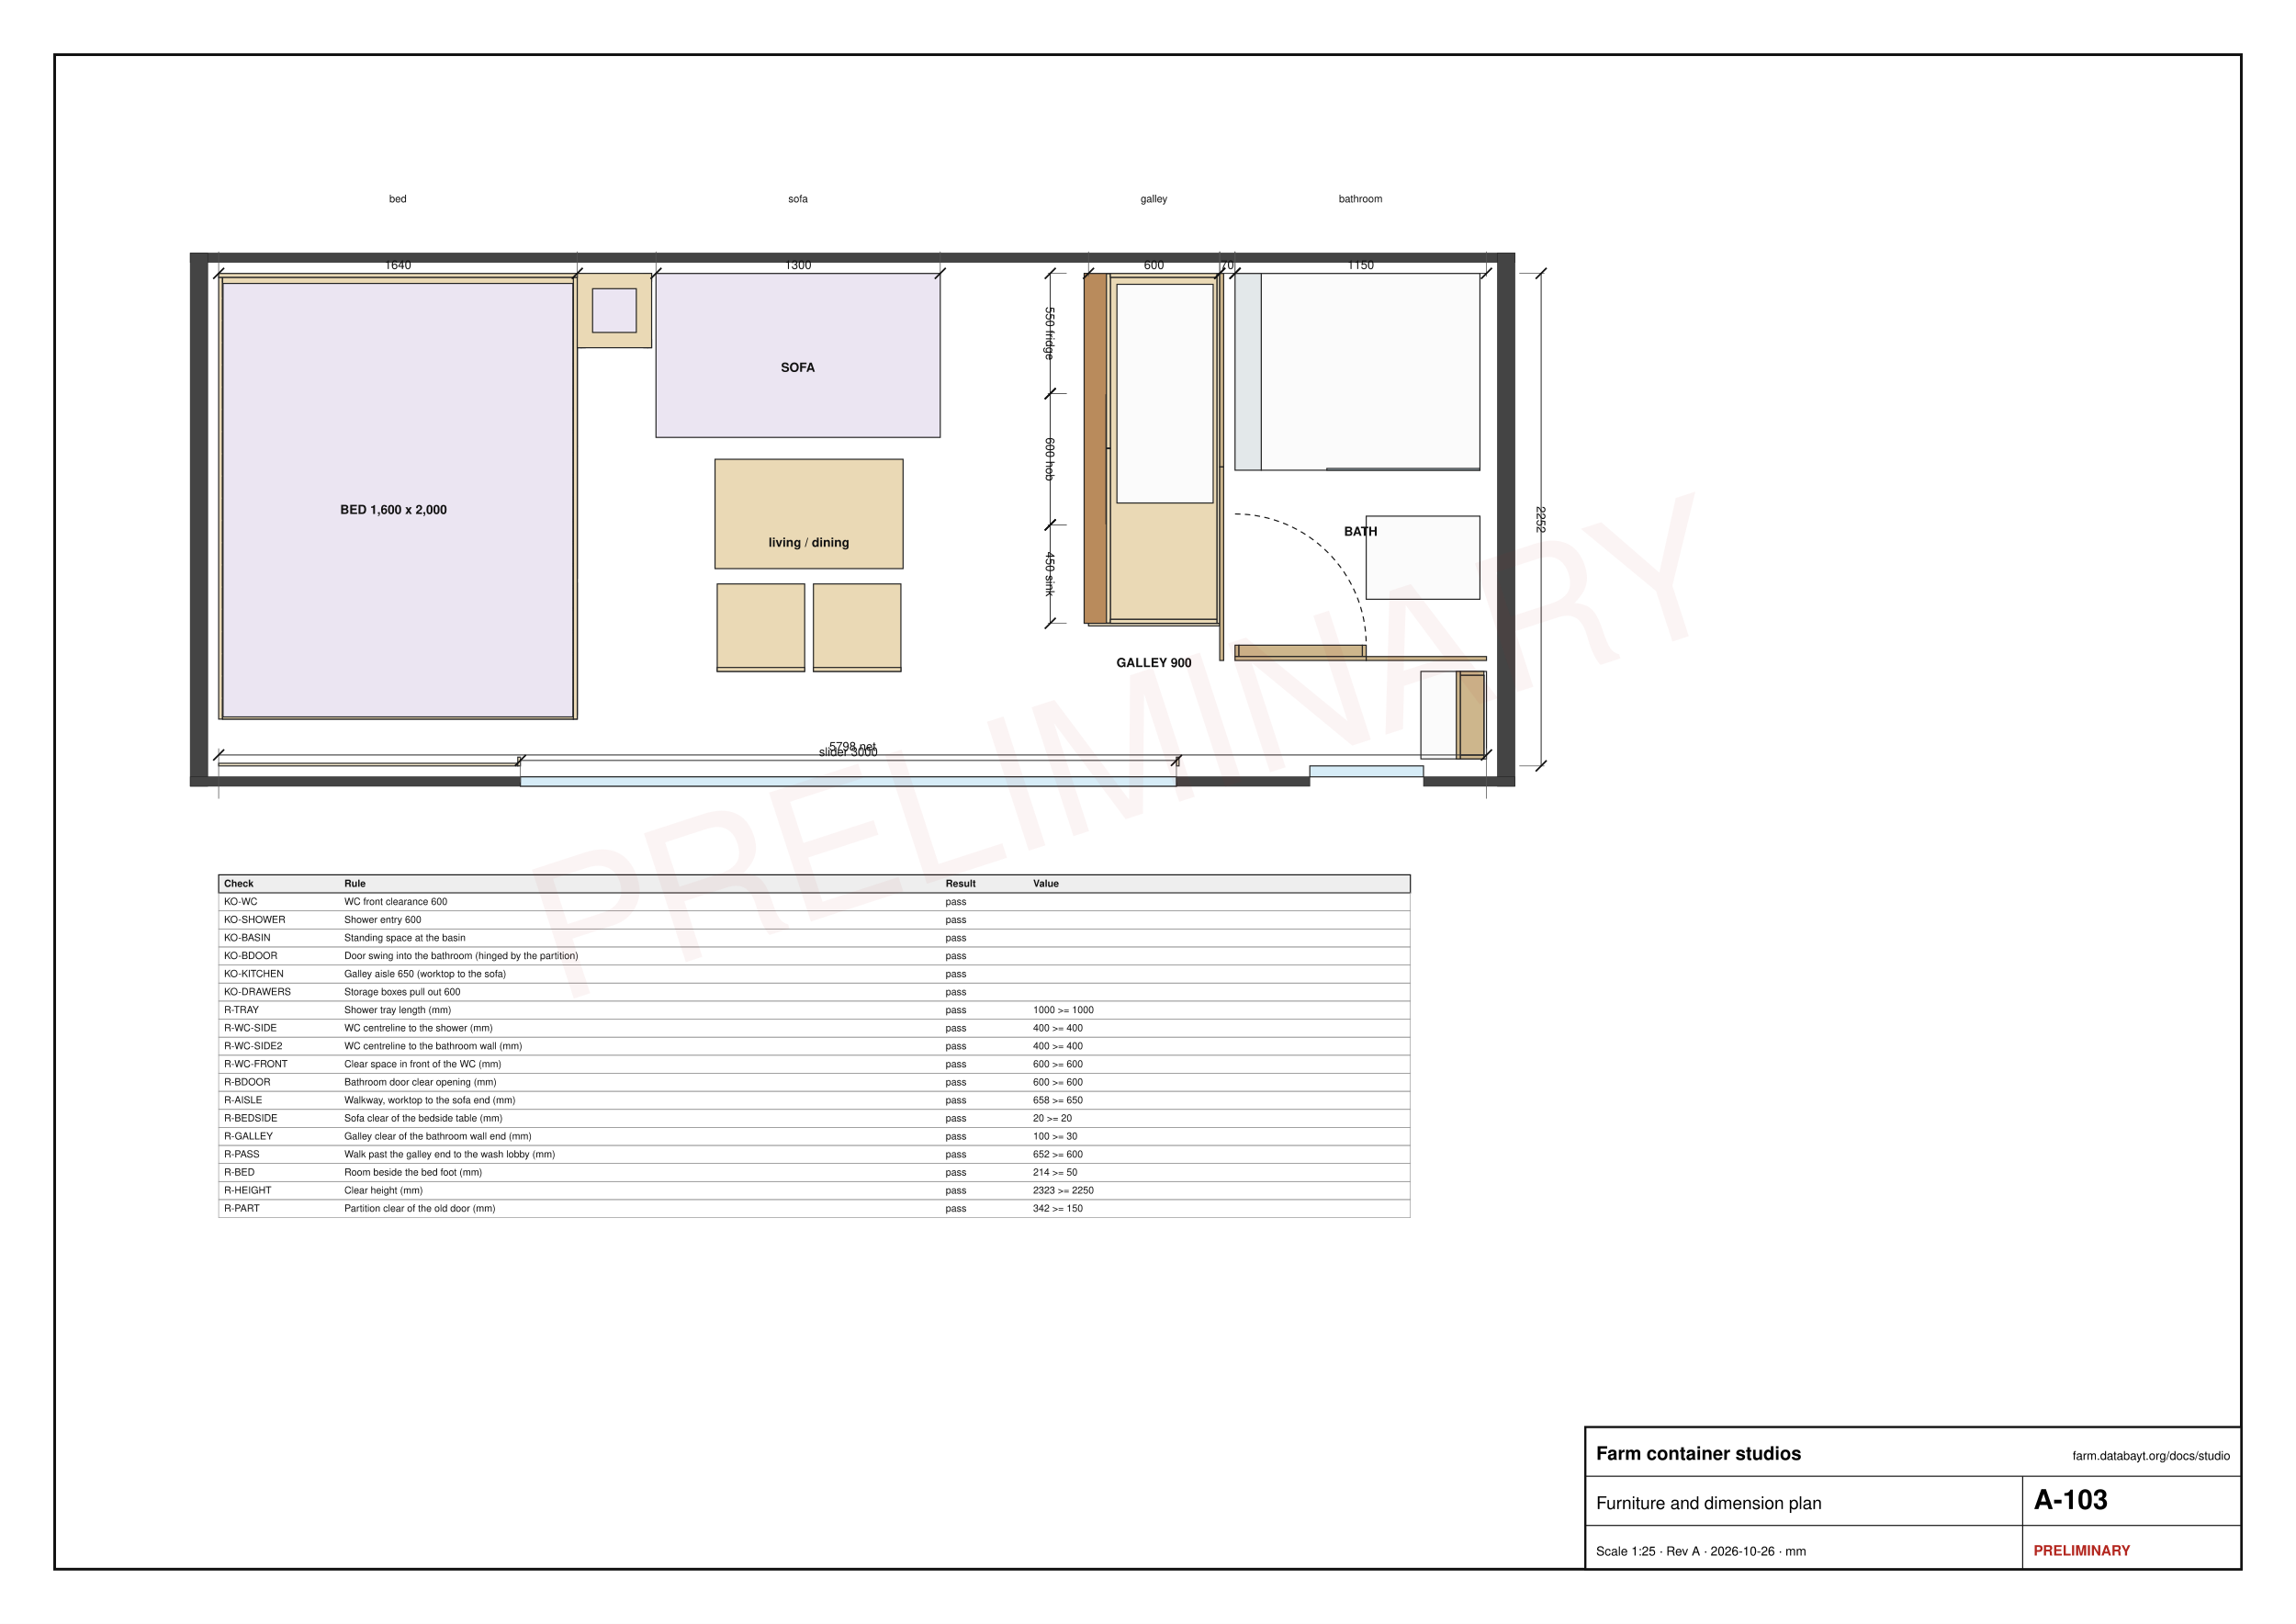
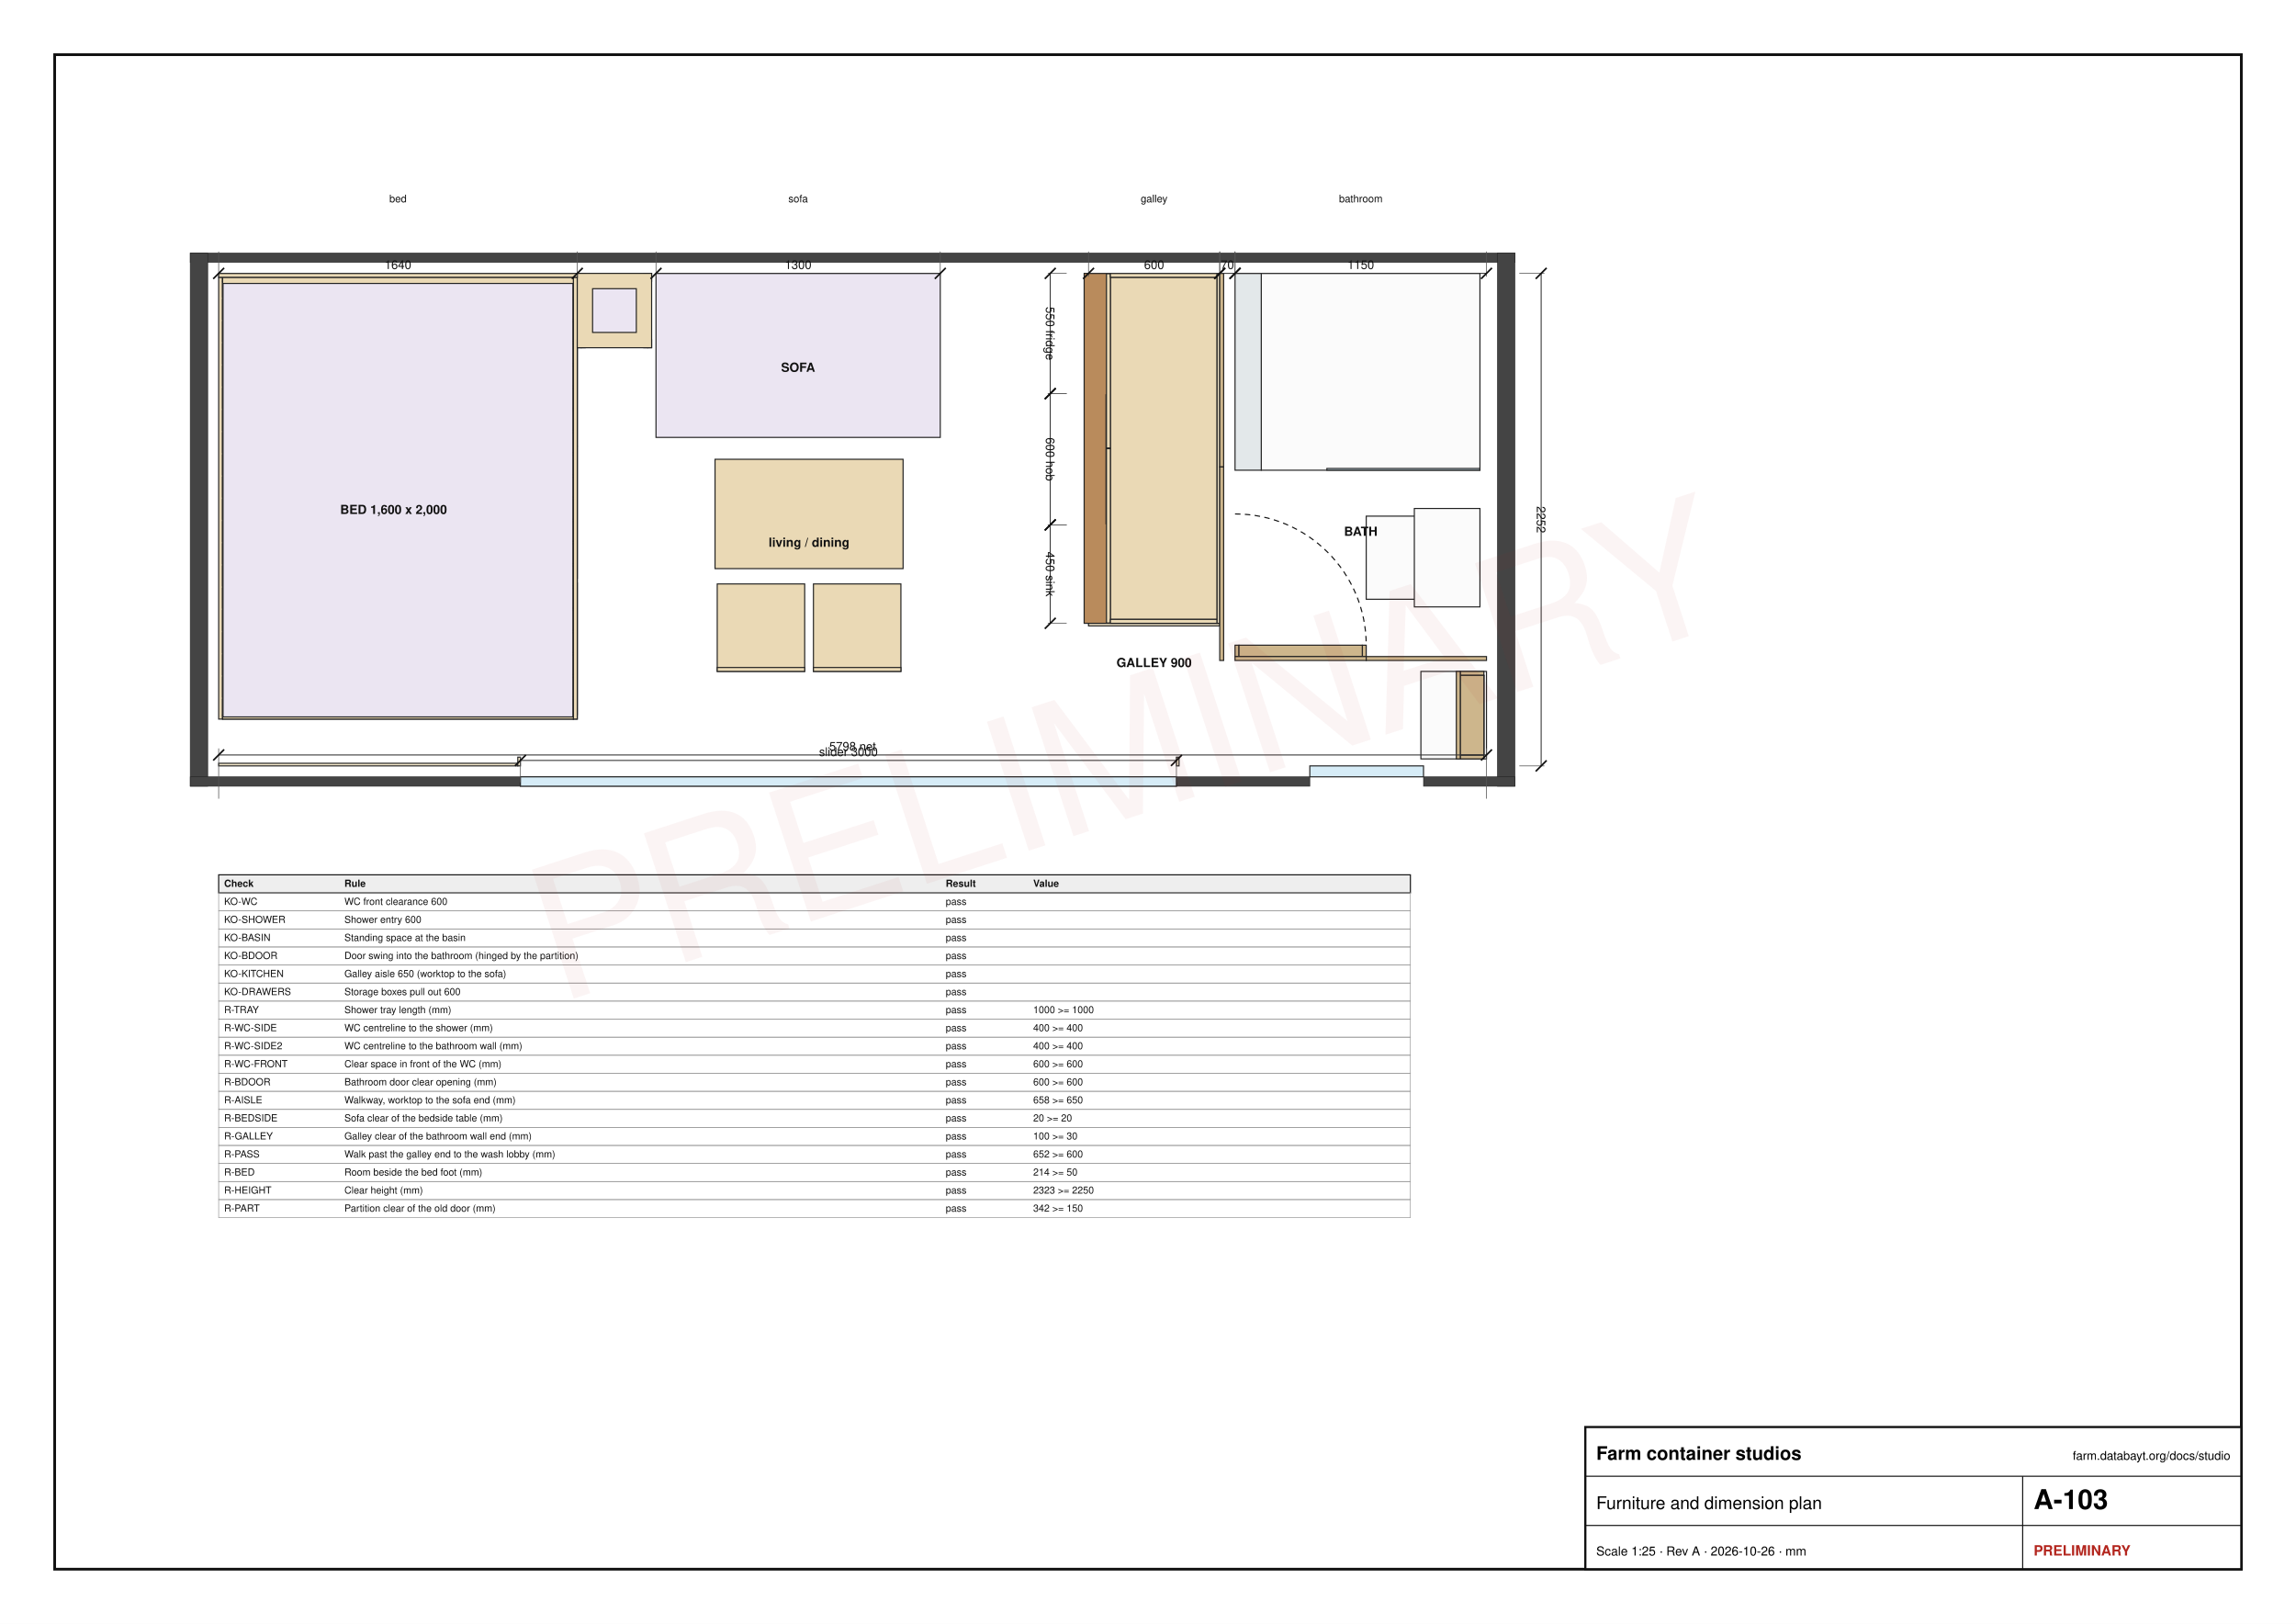
<svg xmlns="http://www.w3.org/2000/svg" width="420mm" height="297mm" viewBox="0 0 420 297" font-family="Helvetica, Arial, sans-serif">
  <rect x="0" y="0" width="420" height="297" fill="#fff" />
  <rect x="10" y="10" width="400" height="277" fill="none" stroke="#111" stroke-width="0.5" />
  <rect x="34.8" y="46.28" width="242.32" height="1.72" fill="#444" stroke="#222" stroke-width="0.1" />
  <rect x="34.8" y="46.28" width="3.2" height="97.52" fill="#444" stroke="#222" stroke-width="0.1" />
  <rect x="273.92" y="46.28" width="3.2" height="97.52" fill="#444" stroke="#222" stroke-width="0.1" />
  <rect x="34.8" y="142.08" width="60.4" height="1.72" fill="#444" stroke="#222" stroke-width="0.1" />
  <rect x="95.2" y="142.08" width="120" height="1.72" fill="#444" stroke="#222" stroke-width="0.1" />
  <rect x="215.2" y="142.08" width="24.4" height="1.72" fill="#444" stroke="#222" stroke-width="0.1" />
  <rect x="260.4" y="142.08" width="16.72" height="1.72" fill="#444" stroke="#222" stroke-width="0.1" />
  <rect x="95.2" y="142.08" width="120" height="1.72" fill="#d6ecf7" stroke="#222" stroke-width="0.2" />
  <rect x="230.72" y="50" width="40" height="36" fill="#fbfbfb" stroke="#222" stroke-width="0.2" />
  <rect x="104.88" y="50.72" width="0.72" height="80.8" fill="#ead9b5" stroke="#222" stroke-width="0.2" />
  <rect x="40" y="139.6" width="54.72" height="0.48" fill="#f2e6c9" stroke="#222" stroke-width="0.2" />
  <rect x="81.36" y="82.48" width="23.52" height="22.48" fill="#f2e6c9" stroke="#222" stroke-width="0.2" />
  <rect x="81.36" y="107.44" width="23.52" height="22.48" fill="#f2e6c9" stroke="#222" stroke-width="0.2" />
  <rect x="200" y="72" width="0.72" height="42" fill="#ead9b5" stroke="#222" stroke-width="0.2" />
  <rect x="199.12" y="72.72" width="23.52" height="22.56" fill="#ead9b5" stroke="#222" stroke-width="0.2" />
  <rect x="199.12" y="96.72" width="23.52" height="16.56" fill="#ead9b5" stroke="#222" stroke-width="0.2" />
  <rect x="199.2" y="73.72" width="22.16" height="20.56" fill="#f2e6c9" stroke="#222" stroke-width="0.2" />
  <rect x="107.04" y="51.44" width="10.72" height="10.72" fill="#ead9b5" stroke="#222" stroke-width="0.2" />
  <rect x="199.2" y="73.24" width="22.64" height="0.48" fill="#f2e6c9" stroke="#222" stroke-width="0.2" />
  <rect x="199.2" y="94.28" width="22.64" height="0.48" fill="#f2e6c9" stroke="#222" stroke-width="0.2" />
  <rect x="221.36" y="73.72" width="0.48" height="20.56" fill="#f2e6c9" stroke="#222" stroke-width="0.2" />
  <rect x="80.88" y="82" width="24" height="0.48" fill="#f2e6c9" stroke="#222" stroke-width="0.2" />
  <rect x="80.88" y="104.96" width="24" height="0.48" fill="#f2e6c9" stroke="#222" stroke-width="0.2" />
  <rect x="80.88" y="82.48" width="0.48" height="22.48" fill="#f2e6c9" stroke="#222" stroke-width="0.2" />
  <rect x="80.88" y="106.96" width="24" height="0.48" fill="#f2e6c9" stroke="#222" stroke-width="0.2" />
  <rect x="80.88" y="129.92" width="24" height="0.48" fill="#f2e6c9" stroke="#222" stroke-width="0.2" />
  <rect x="80.88" y="107.44" width="0.48" height="22.48" fill="#f2e6c9" stroke="#222" stroke-width="0.2" />
  <rect x="104.88" y="81.68" width="0.72" height="24.08" fill="#ead9b5" stroke="#222" stroke-width="0.2" />
  <rect x="104.88" y="106.64" width="0.72" height="24.08" fill="#ead9b5" stroke="#222" stroke-width="0.2" />
  <rect x="104.88" y="51.44" width="0.72" height="30.16" fill="#ead9b5" stroke="#222" stroke-width="0.2" />
  <rect x="77.6" y="105.84" width="27.28" height="0.72" fill="#ead9b5" stroke="#222" stroke-width="0.2" />
  <rect x="132" y="114.44" width="14.4" height="0.72" fill="#ead9b5" stroke="#222" stroke-width="0.2" />
  <rect x="138.84" y="107.6" width="0.72" height="13.68" fill="#ead9b5" stroke="#222" stroke-width="0.2" />
  <rect x="149.6" y="114.44" width="14.4" height="0.72" fill="#ead9b5" stroke="#222" stroke-width="0.2" />
  <rect x="156.44" y="107.6" width="0.72" height="13.68" fill="#ead9b5" stroke="#222" stroke-width="0.2" />
  <rect x="131.2" y="106.8" width="16" height="16" fill="#ead9b5" stroke="#222" stroke-width="0.2" />
  <rect x="148.8" y="106.8" width="16" height="16" fill="#ead9b5" stroke="#222" stroke-width="0.2" />
  <rect x="249.92" y="94.4" width="20.8" height="15.2" fill="#fbfbfb" stroke="#222" stroke-width="0.2" />
  <rect x="40" y="50.72" width="0.72" height="80.8" fill="#ead9b5" stroke="#222" stroke-width="0.2" />
  <rect x="104.88" y="50.72" width="0.72" height="80.8" fill="#ead9b5" stroke="#222" stroke-width="0.2" />
  <rect x="40.72" y="50.72" width="64.16" height="0.72" fill="#ead9b5" stroke="#222" stroke-width="0.2" />
  <rect x="40.72" y="130.8" width="64.16" height="0.72" fill="#ead9b5" stroke="#222" stroke-width="0.2" />
  <rect x="76.88" y="51.44" width="0.72" height="79.36" fill="#ead9b5" stroke="#222" stroke-width="0.2" />
  <rect x="40.72" y="51.44" width="0.72" height="79.36" fill="#ead9b5" stroke="#222" stroke-width="0.2" />
  <rect x="104.16" y="51.44" width="0.72" height="79.36" fill="#ead9b5" stroke="#222" stroke-width="0.2" />
  <rect x="40.72" y="50.72" width="64.16" height="3.6" fill="#ead9b5" stroke="#222" stroke-width="0.2" />
  <rect x="40.72" y="54.78" width="64.16" height="3.6" fill="#ead9b5" stroke="#222" stroke-width="0.2" />
  <rect x="40.72" y="58.85" width="64.16" height="3.6" fill="#ead9b5" stroke="#222" stroke-width="0.2" />
  <rect x="40.72" y="62.91" width="64.16" height="3.6" fill="#ead9b5" stroke="#222" stroke-width="0.2" />
  <rect x="40.72" y="66.97" width="64.16" height="3.6" fill="#ead9b5" stroke="#222" stroke-width="0.2" />
  <rect x="40.72" y="71.04" width="64.16" height="3.6" fill="#ead9b5" stroke="#222" stroke-width="0.2" />
  <rect x="40.72" y="75.1" width="64.16" height="3.6" fill="#ead9b5" stroke="#222" stroke-width="0.2" />
  <rect x="40.72" y="79.16" width="64.16" height="3.6" fill="#ead9b5" stroke="#222" stroke-width="0.2" />
  <rect x="40.72" y="83.23" width="64.16" height="3.6" fill="#ead9b5" stroke="#222" stroke-width="0.2" />
  <rect x="40.72" y="87.29" width="64.16" height="3.6" fill="#ead9b5" stroke="#222" stroke-width="0.2" />
  <rect x="40.72" y="91.35" width="64.16" height="3.6" fill="#ead9b5" stroke="#222" stroke-width="0.2" />
  <rect x="40.72" y="95.41" width="64.16" height="3.6" fill="#ead9b5" stroke="#222" stroke-width="0.2" />
  <rect x="40.72" y="99.48" width="64.16" height="3.6" fill="#ead9b5" stroke="#222" stroke-width="0.2" />
  <rect x="40.72" y="103.54" width="64.16" height="3.6" fill="#ead9b5" stroke="#222" stroke-width="0.2" />
  <rect x="40.72" y="107.6" width="64.16" height="3.6" fill="#ead9b5" stroke="#222" stroke-width="0.2" />
  <rect x="40.72" y="111.67" width="64.16" height="3.6" fill="#ead9b5" stroke="#222" stroke-width="0.2" />
  <rect x="40.72" y="115.73" width="64.16" height="3.6" fill="#ead9b5" stroke="#222" stroke-width="0.2" />
  <rect x="40.72" y="119.79" width="64.16" height="3.6" fill="#ead9b5" stroke="#222" stroke-width="0.2" />
  <rect x="40.72" y="123.86" width="64.16" height="3.6" fill="#ead9b5" stroke="#222" stroke-width="0.2" />
  <rect x="40.72" y="127.92" width="64.16" height="3.6" fill="#ead9b5" stroke="#222" stroke-width="0.2" />
  <rect x="198.4" y="72.06" width="0.72" height="23.88" fill="#ead9b5" stroke="#222" stroke-width="0.2" />
  <rect x="199.2" y="73.72" width="22.16" height="20.56" fill="#f2e6c9" stroke="#222" stroke-width="0.2" />
  <rect x="105.6" y="50" width="0.72" height="1.44" fill="#ead9b5" stroke="#222" stroke-width="0.2" />
  <rect x="106.32" y="50" width="0.72" height="1.44" fill="#ead9b5" stroke="#222" stroke-width="0.2" />
  <rect x="105.6" y="62.16" width="0.72" height="1.44" fill="#ead9b5" stroke="#222" stroke-width="0.2" />
  <rect x="106.32" y="62.16" width="0.72" height="1.44" fill="#ead9b5" stroke="#222" stroke-width="0.2" />
  <rect x="117.76" y="50" width="0.72" height="1.44" fill="#ead9b5" stroke="#222" stroke-width="0.2" />
  <rect x="118.48" y="50" width="0.72" height="1.44" fill="#ead9b5" stroke="#222" stroke-width="0.2" />
  <rect x="117.76" y="62.16" width="0.72" height="1.44" fill="#ead9b5" stroke="#222" stroke-width="0.2" />
  <rect x="118.48" y="62.16" width="0.72" height="1.44" fill="#ead9b5" stroke="#222" stroke-width="0.2" />
  <rect x="133.2" y="93.64" width="29.6" height="0.72" fill="#ead9b5" stroke="#222" stroke-width="0.2" />
  <rect x="147.64" y="86" width="0.72" height="16" fill="#ead9b5" stroke="#222" stroke-width="0.2" />
  <rect x="105.6" y="50" width="13.6" height="13.6" fill="#ead9b5" stroke="#222" stroke-width="0.2" />
  <rect x="130.8" y="84" width="34.4" height="20" fill="#ead9b5" stroke="#222" stroke-width="0.2" />
  <rect x="40.8" y="51.84" width="64" height="79.28" fill="#ebe5f2" stroke="#222" stroke-width="0.2" />
  <rect x="199.2" y="73.24" width="22.64" height="0.48" fill="#f2e6c9" stroke="#222" stroke-width="0.2" />
  <rect x="199.2" y="94.28" width="22.64" height="0.48" fill="#f2e6c9" stroke="#222" stroke-width="0.2" />
  <rect x="221.36" y="73.72" width="0.48" height="20.56" fill="#f2e6c9" stroke="#222" stroke-width="0.2" />
  <rect x="120" y="50" width="52" height="30" fill="#ebe5f2" stroke="#222" stroke-width="0.2" />
  <rect x="131.2" y="122.08" width="16" height="0.72" fill="#ead9b5" stroke="#222" stroke-width="0.2" />
  <rect x="148.8" y="122.08" width="16" height="0.72" fill="#ead9b5" stroke="#222" stroke-width="0.2" />
  <rect x="259.92" y="122.8" width="12" height="16" fill="#fbfbfb" stroke="#222" stroke-width="0.2" />
  <rect x="199.52" y="50.4" width="22" height="20.4" fill="#fbfbfb" stroke="#222" stroke-width="0.2" />
  <rect x="198.4" y="96.06" width="0.72" height="17.88" fill="#ead9b5" stroke="#222" stroke-width="0.2" />
  <rect x="198.4" y="72.06" width="0.72" height="23.88" fill="#ead9b5" stroke="#222" stroke-width="0.2" />
  <rect x="199.12" y="71.28" width="23.52" height="0.72" fill="#ead9b5" stroke="#222" stroke-width="0.2" />
  <rect x="199.12" y="50" width="4" height="21.28" fill="#ead9b5" stroke="#222" stroke-width="0.2" />
  <rect x="218.64" y="50" width="4" height="21.28" fill="#ead9b5" stroke="#222" stroke-width="0.2" />
  <rect x="199.12" y="72" width="23.52" height="0.72" fill="#ead9b5" stroke="#222" stroke-width="0.2" />
  <rect x="199.12" y="95.28" width="23.52" height="0.72" fill="#ead9b5" stroke="#222" stroke-width="0.2" />
  <rect x="199.12" y="72.72" width="4" height="22.56" fill="#ead9b5" stroke="#222" stroke-width="0.2" />
  <rect x="218.64" y="72.72" width="4" height="22.56" fill="#ead9b5" stroke="#222" stroke-width="0.2" />
  <rect x="222.64" y="72" width="0.48" height="24" fill="#f2e6c9" stroke="#222" stroke-width="0.2" />
  <rect x="199.12" y="96" width="23.52" height="0.72" fill="#ead9b5" stroke="#222" stroke-width="0.2" />
  <rect x="199.12" y="113.28" width="23.52" height="0.72" fill="#ead9b5" stroke="#222" stroke-width="0.2" />
  <rect x="199.12" y="96.72" width="4" height="16.56" fill="#ead9b5" stroke="#222" stroke-width="0.2" />
  <rect x="218.64" y="96.72" width="4" height="16.56" fill="#ead9b5" stroke="#222" stroke-width="0.2" />
  <rect x="222.64" y="96" width="0.48" height="18" fill="#f2e6c9" stroke="#222" stroke-width="0.2" />
  <rect x="199.12" y="114" width="24" height="0.48" fill="#f2e6c9" stroke="#222" stroke-width="0.2" />
  <rect x="198.32" y="50" width="24.8" height="64" fill="#b98b5c" stroke="#222" stroke-width="0.2" />
  <rect x="204.32" y="97.4" width="16.8" height="15.2" fill="#c9cdd1" stroke="#222" stroke-width="0.2" />
  <rect x="202.32" y="72.2" width="14" height="23.6" fill="#2a2a2a" stroke="#222" stroke-width="0.2" />
  <rect x="108.4" y="52.8" width="8" height="8" fill="#ebe5f2" stroke="#222" stroke-width="0.2" />
  <rect x="40" y="50" width="65.6" height="0.72" fill="#ead9b5" stroke="#222" stroke-width="0.2" />
  <rect x="225.92" y="50" width="4.8" height="36" fill="#e3e8ea" stroke="#222" stroke-width="0.2" />
  <rect x="267.12" y="123.52" width="4.32" height="14.56" fill="#cdb68c" stroke="#222" stroke-width="0.2" />
  <rect x="267.52" y="123.56" width="3.92" height="14.48" fill="#cdb68c" stroke="#222" stroke-width="0.2" />
  <rect x="203.92" y="72" width="19.2" height="24" fill="#2a2a2a" stroke="#222" stroke-width="0.2" />
  <rect x="203.92" y="72" width="19.2" height="24" fill="#ead9b5" stroke="#222" stroke-width="0.2" />
  <rect x="203.12" y="50.72" width="19.52" height="62.56" fill="#ead9b5" stroke="#222" stroke-width="0.2" />
  <rect x="267.12" y="122.8" width="4.32" height="0.72" fill="#cdb68c" stroke="#222" stroke-width="0.2" />
  <rect x="267.12" y="138.08" width="4.32" height="0.72" fill="#cdb68c" stroke="#222" stroke-width="0.2" />
  <rect x="267.12" y="123.52" width="4.32" height="14.56" fill="#cdb68c" stroke="#222" stroke-width="0.2" />
  <rect x="266.4" y="122.8" width="0.72" height="16" fill="#cdb68c" stroke="#222" stroke-width="0.2" />
  <rect x="226.72" y="118.4" width="22.4" height="1.6" fill="#e0d3ba" stroke="#222" stroke-width="0.2" />
  <rect x="239.6" y="140.08" width="20.8" height="2" fill="#d6ecf7" stroke="#222" stroke-width="0.2" />
  <rect x="242.72" y="85.68" width="28" height="0.32" fill="#d6ecf7" stroke="#222" stroke-width="0.2" />
  <rect x="225.92" y="118" width="0.72" height="2.08" fill="#cdb68c" stroke="#222" stroke-width="0.2" />
  <rect x="249.2" y="118" width="0.72" height="2.08" fill="#cdb68c" stroke="#222" stroke-width="0.2" />
  <rect x="226.64" y="118" width="22.56" height="2.08" fill="#cdb68c" stroke="#222" stroke-width="0.2" />
+   <rect x="258.72" y="93" width="12" height="18" fill="#fbfbfb" stroke="#222" stroke-width="0.2" />
  <rect x="94.72" y="138.48" width="0.48" height="1.6" fill="#f2e6c9" stroke="#222" stroke-width="0.2" />
  <rect x="215.2" y="138.48" width="0.48" height="1.6" fill="#f2e6c9" stroke="#222" stroke-width="0.2" />
-   <rect x="204.32" y="52" width="17.6" height="40" fill="#fbfbfb" stroke="#222" stroke-width="0.2" />
  <rect x="202.4" y="50.06" width="0.72" height="31.88" fill="#ead9b5" stroke="#222" stroke-width="0.2" />
  <rect x="202.4" y="82.06" width="0.72" height="31.88" fill="#ead9b5" stroke="#222" stroke-width="0.2" />
  <rect x="203.12" y="50" width="19.52" height="0.72" fill="#ead9b5" stroke="#222" stroke-width="0.2" />
  <rect x="203.12" y="113.28" width="19.52" height="0.72" fill="#ead9b5" stroke="#222" stroke-width="0.2" />
  <rect x="222.64" y="50" width="0.48" height="64" fill="#f2e6c9" stroke="#222" stroke-width="0.2" />
  <rect x="223.12" y="50" width="0.72" height="35.4" fill="#cdb68c" stroke="#222" stroke-width="0.2" />
  <rect x="223.12" y="85.4" width="0.72" height="35.4" fill="#cdb68c" stroke="#222" stroke-width="0.2" />
  <rect x="225.92" y="120.08" width="24" height="0.72" fill="#cdb68c" stroke="#222" stroke-width="0.2" />
  <rect x="249.92" y="120.08" width="22" height="0.72" fill="#cdb68c" stroke="#222" stroke-width="0.2" />
  <line x1="40" y1="46" x2="40" y2="50.6" stroke="#555" stroke-width="0.13" />
  <line x1="105.6" y1="46" x2="105.6" y2="50.6" stroke="#555" stroke-width="0.13" />
  <line x1="40" y1="50" x2="105.6" y2="50" stroke="#333" stroke-width="0.18" />
  <line x1="39" y1="51" x2="41" y2="49" stroke="#111" stroke-width="0.3" />
  <line x1="104.6" y1="51" x2="106.6" y2="49" stroke="#111" stroke-width="0.3" />
  <text x="72.8" y="49.2" font-size="2.2" text-anchor="middle" font-weight="normal" fill="#111">1640</text>
  <text x="72.8" y="37" font-size="1.9" text-anchor="middle" font-weight="normal" fill="#111">bed</text>
  <line x1="120" y1="46" x2="120" y2="50.6" stroke="#555" stroke-width="0.13" />
  <line x1="172" y1="46" x2="172" y2="50.6" stroke="#555" stroke-width="0.13" />
  <line x1="120" y1="50" x2="172" y2="50" stroke="#333" stroke-width="0.18" />
  <line x1="119" y1="51" x2="121" y2="49" stroke="#111" stroke-width="0.3" />
  <line x1="171" y1="51" x2="173" y2="49" stroke="#111" stroke-width="0.3" />
  <text x="146" y="49.2" font-size="2.2" text-anchor="middle" font-weight="normal" fill="#111">1300</text>
  <text x="146" y="37" font-size="1.9" text-anchor="middle" font-weight="normal" fill="#111">sofa</text>
  <line x1="199.12" y1="46" x2="199.12" y2="50.6" stroke="#555" stroke-width="0.13" />
  <line x1="223.12" y1="46" x2="223.12" y2="50.6" stroke="#555" stroke-width="0.13" />
  <line x1="199.12" y1="50" x2="223.12" y2="50" stroke="#333" stroke-width="0.18" />
  <line x1="198.12" y1="51" x2="200.12" y2="49" stroke="#111" stroke-width="0.3" />
  <line x1="222.12" y1="51" x2="224.12" y2="49" stroke="#111" stroke-width="0.3" />
  <text x="211.12" y="49.2" font-size="2.2" text-anchor="middle" font-weight="normal" fill="#111">600</text>
  <text x="211.12" y="37" font-size="1.9" text-anchor="middle" font-weight="normal" fill="#111">galley</text>
  <line x1="223.12" y1="46" x2="223.12" y2="50.6" stroke="#555" stroke-width="0.13" />
  <line x1="225.92" y1="46" x2="225.92" y2="50.6" stroke="#555" stroke-width="0.13" />
  <line x1="223.12" y1="50" x2="225.92" y2="50" stroke="#333" stroke-width="0.18" />
  <line x1="222.12" y1="51" x2="224.12" y2="49" stroke="#111" stroke-width="0.3" />
  <line x1="224.92" y1="51" x2="226.92" y2="49" stroke="#111" stroke-width="0.3" />
  <text x="224.52" y="49.2" font-size="2.2" text-anchor="middle" font-weight="normal" fill="#111">70</text>
  <line x1="225.92" y1="46" x2="225.92" y2="50.6" stroke="#555" stroke-width="0.13" />
  <line x1="271.92" y1="46" x2="271.92" y2="50.6" stroke="#555" stroke-width="0.13" />
  <line x1="225.92" y1="50" x2="271.92" y2="50" stroke="#333" stroke-width="0.18" />
  <line x1="224.92" y1="51" x2="226.92" y2="49" stroke="#111" stroke-width="0.3" />
  <line x1="270.92" y1="51" x2="272.92" y2="49" stroke="#111" stroke-width="0.3" />
  <text x="248.92" y="49.2" font-size="2.2" text-anchor="middle" font-weight="normal" fill="#111">1150</text>
  <text x="248.92" y="37" font-size="1.9" text-anchor="middle" font-weight="normal" fill="#111">bathroom</text>
  <line x1="40" y1="146.08" x2="40" y2="136.88" stroke="#555" stroke-width="0.13" />
  <line x1="271.92" y1="146.08" x2="271.92" y2="136.88" stroke="#555" stroke-width="0.13" />
  <line x1="40" y1="138.08" x2="271.92" y2="138.08" stroke="#333" stroke-width="0.18" />
  <line x1="39" y1="139.08" x2="41" y2="137.08" stroke="#111" stroke-width="0.3" />
  <line x1="270.92" y1="139.08" x2="272.92" y2="137.08" stroke="#111" stroke-width="0.3" />
  <text x="155.96" y="137.28" font-size="2.2" text-anchor="middle" font-weight="normal" fill="#111">5798 net</text>
  <line x1="95.2" y1="143.08" x2="95.2" y2="138.48" stroke="#555" stroke-width="0.13" />
  <line x1="215.2" y1="143.08" x2="215.2" y2="138.48" stroke="#555" stroke-width="0.13" />
  <line x1="95.2" y1="139.08" x2="215.2" y2="139.08" stroke="#333" stroke-width="0.18" />
  <line x1="94.2" y1="140.08" x2="96.2" y2="138.08" stroke="#111" stroke-width="0.3" />
  <line x1="214.2" y1="140.08" x2="216.2" y2="138.08" stroke="#111" stroke-width="0.3" />
  <text x="155.2" y="138.28" font-size="2.2" text-anchor="middle" font-weight="normal" fill="#111">slider 3000</text>
  <line x1="277.92" y1="50" x2="282.52" y2="50" stroke="#555" stroke-width="0.13" />
  <line x1="277.92" y1="140.08" x2="282.52" y2="140.08" stroke="#555" stroke-width="0.13" />
  <line x1="281.92" y1="50" x2="281.92" y2="140.08" stroke="#333" stroke-width="0.18" />
  <line x1="280.92" y1="51" x2="282.92" y2="49" stroke="#111" stroke-width="0.3" />
  <line x1="280.92" y1="141.08" x2="282.92" y2="139.08" stroke="#111" stroke-width="0.3" />
  <text x="281.12" y="95.04" font-size="2.2" text-anchor="middle" font-weight="normal" fill="#111" transform="rotate(90 281.12 95.04)">2252</text>
  <path d="M225.92,94 A24,24 0 0 1 249.92,118" fill="none" stroke="#111" stroke-width="0.2" stroke-dasharray="1,0.8" />
  <line x1="195.12" y1="50" x2="191.67" y2="50" stroke="#555" stroke-width="0.13" />
  <line x1="195.12" y1="72" x2="191.67" y2="72" stroke="#555" stroke-width="0.13" />
  <line x1="192.12" y1="50" x2="192.12" y2="72" stroke="#333" stroke-width="0.18" />
  <line x1="191.12" y1="51" x2="193.12" y2="49" stroke="#111" stroke-width="0.3" />
  <line x1="191.12" y1="73" x2="193.12" y2="71" stroke="#111" stroke-width="0.3" />
  <text x="191.32" y="61" font-size="2.2" text-anchor="middle" font-weight="normal" fill="#111" transform="rotate(90 191.32 61)">550 fridge</text>
  <line x1="195.12" y1="72" x2="191.67" y2="72" stroke="#555" stroke-width="0.13" />
  <line x1="195.12" y1="96" x2="191.67" y2="96" stroke="#555" stroke-width="0.13" />
  <line x1="192.12" y1="72" x2="192.12" y2="96" stroke="#333" stroke-width="0.18" />
  <line x1="191.12" y1="73" x2="193.12" y2="71" stroke="#111" stroke-width="0.3" />
  <line x1="191.12" y1="97" x2="193.12" y2="95" stroke="#111" stroke-width="0.3" />
  <text x="191.32" y="84" font-size="2.2" text-anchor="middle" font-weight="normal" fill="#111" transform="rotate(90 191.32 84)">600 hob</text>
  <line x1="195.12" y1="96" x2="191.67" y2="96" stroke="#555" stroke-width="0.13" />
  <line x1="195.12" y1="114" x2="191.67" y2="114" stroke="#555" stroke-width="0.13" />
  <line x1="192.12" y1="96" x2="192.12" y2="114" stroke="#333" stroke-width="0.18" />
  <line x1="191.12" y1="97" x2="193.12" y2="95" stroke="#111" stroke-width="0.3" />
  <line x1="191.12" y1="115" x2="193.12" y2="113" stroke="#111" stroke-width="0.3" />
  <text x="191.32" y="105" font-size="2.2" text-anchor="middle" font-weight="normal" fill="#111" transform="rotate(90 191.32 105)">450 sink</text>
  <text x="72" y="94" font-size="2.3" text-anchor="middle" font-weight="bold" fill="#111">BED 1,600 x 2,000</text>
  <text x="211.12" y="122" font-size="2.3" text-anchor="middle" font-weight="bold" fill="#111">GALLEY 900</text>
  <text x="248.92" y="98" font-size="2.3" text-anchor="middle" font-weight="bold" fill="#111">BATH</text>
  <text x="146" y="68" font-size="2.3" text-anchor="middle" font-weight="bold" fill="#111">SOFA</text>
  <text x="148" y="100" font-size="2.3" text-anchor="middle" font-weight="bold" fill="#111">living / dining</text>
  <rect x="40" y="160" width="218" height="3.3" fill="#eee" stroke="#111" stroke-width="0.2" />
  <text x="41" y="162.2" font-size="1.8" text-anchor="start" font-weight="bold" fill="#111">Check</text>
  <text x="63" y="162.2" font-size="1.8" text-anchor="start" font-weight="bold" fill="#111">Rule</text>
  <text x="173" y="162.2" font-size="1.8" text-anchor="start" font-weight="bold" fill="#111">Result</text>
  <text x="189" y="162.2" font-size="1.8" text-anchor="start" font-weight="bold" fill="#111">Value</text>
  <rect x="40" y="163.3" width="218" height="3.3" fill="none" stroke="#999" stroke-width="0.12" />
  <text x="41" y="165.5" font-size="1.8" text-anchor="start" font-weight="normal" fill="#111">KO-WC</text>
  <text x="63" y="165.5" font-size="1.8" text-anchor="start" font-weight="normal" fill="#111">WC front clearance 600</text>
  <text x="173" y="165.5" font-size="1.8" text-anchor="start" font-weight="normal" fill="#111">pass</text>
  <text x="189" y="165.5" font-size="1.8" text-anchor="start" font-weight="normal" fill="#111" />
  <rect x="40" y="166.6" width="218" height="3.3" fill="none" stroke="#999" stroke-width="0.12" />
  <text x="41" y="168.8" font-size="1.8" text-anchor="start" font-weight="normal" fill="#111">KO-SHOWER</text>
  <text x="63" y="168.8" font-size="1.8" text-anchor="start" font-weight="normal" fill="#111">Shower entry 600</text>
  <text x="173" y="168.8" font-size="1.8" text-anchor="start" font-weight="normal" fill="#111">pass</text>
  <text x="189" y="168.8" font-size="1.8" text-anchor="start" font-weight="normal" fill="#111" />
  <rect x="40" y="169.9" width="218" height="3.3" fill="none" stroke="#999" stroke-width="0.12" />
  <text x="41" y="172.1" font-size="1.8" text-anchor="start" font-weight="normal" fill="#111">KO-BASIN</text>
  <text x="63" y="172.1" font-size="1.8" text-anchor="start" font-weight="normal" fill="#111">Standing space at the basin</text>
  <text x="173" y="172.1" font-size="1.8" text-anchor="start" font-weight="normal" fill="#111">pass</text>
  <text x="189" y="172.1" font-size="1.8" text-anchor="start" font-weight="normal" fill="#111" />
  <rect x="40" y="173.2" width="218" height="3.3" fill="none" stroke="#999" stroke-width="0.12" />
  <text x="41" y="175.4" font-size="1.8" text-anchor="start" font-weight="normal" fill="#111">KO-BDOOR</text>
  <text x="63" y="175.4" font-size="1.8" text-anchor="start" font-weight="normal" fill="#111">Door swing into the bathroom (hinged by the partition)</text>
  <text x="173" y="175.4" font-size="1.8" text-anchor="start" font-weight="normal" fill="#111">pass</text>
  <text x="189" y="175.4" font-size="1.8" text-anchor="start" font-weight="normal" fill="#111" />
  <rect x="40" y="176.5" width="218" height="3.3" fill="none" stroke="#999" stroke-width="0.12" />
  <text x="41" y="178.7" font-size="1.8" text-anchor="start" font-weight="normal" fill="#111">KO-KITCHEN</text>
  <text x="63" y="178.7" font-size="1.8" text-anchor="start" font-weight="normal" fill="#111">Galley aisle 650 (worktop to the sofa)</text>
  <text x="173" y="178.7" font-size="1.8" text-anchor="start" font-weight="normal" fill="#111">pass</text>
  <text x="189" y="178.7" font-size="1.8" text-anchor="start" font-weight="normal" fill="#111" />
  <rect x="40" y="179.8" width="218" height="3.3" fill="none" stroke="#999" stroke-width="0.12" />
  <text x="41" y="182" font-size="1.8" text-anchor="start" font-weight="normal" fill="#111">KO-DRAWERS</text>
  <text x="63" y="182" font-size="1.8" text-anchor="start" font-weight="normal" fill="#111">Storage boxes pull out 600</text>
  <text x="173" y="182" font-size="1.8" text-anchor="start" font-weight="normal" fill="#111">pass</text>
  <text x="189" y="182" font-size="1.8" text-anchor="start" font-weight="normal" fill="#111" />
  <rect x="40" y="183.1" width="218" height="3.3" fill="none" stroke="#999" stroke-width="0.12" />
  <text x="41" y="185.3" font-size="1.8" text-anchor="start" font-weight="normal" fill="#111">R-TRAY</text>
  <text x="63" y="185.3" font-size="1.8" text-anchor="start" font-weight="normal" fill="#111">Shower tray length (mm)</text>
  <text x="173" y="185.3" font-size="1.8" text-anchor="start" font-weight="normal" fill="#111">pass</text>
  <text x="189" y="185.3" font-size="1.8" text-anchor="start" font-weight="normal" fill="#111">1000 &gt;= 1000</text>
  <rect x="40" y="186.4" width="218" height="3.3" fill="none" stroke="#999" stroke-width="0.12" />
  <text x="41" y="188.6" font-size="1.8" text-anchor="start" font-weight="normal" fill="#111">R-WC-SIDE</text>
  <text x="63" y="188.6" font-size="1.8" text-anchor="start" font-weight="normal" fill="#111">WC centreline to the shower (mm)</text>
  <text x="173" y="188.6" font-size="1.8" text-anchor="start" font-weight="normal" fill="#111">pass</text>
  <text x="189" y="188.6" font-size="1.8" text-anchor="start" font-weight="normal" fill="#111">400 &gt;= 400</text>
  <rect x="40" y="189.7" width="218" height="3.3" fill="none" stroke="#999" stroke-width="0.12" />
  <text x="41" y="191.9" font-size="1.8" text-anchor="start" font-weight="normal" fill="#111">R-WC-SIDE2</text>
  <text x="63" y="191.9" font-size="1.8" text-anchor="start" font-weight="normal" fill="#111">WC centreline to the bathroom wall (mm)</text>
  <text x="173" y="191.9" font-size="1.8" text-anchor="start" font-weight="normal" fill="#111">pass</text>
  <text x="189" y="191.9" font-size="1.8" text-anchor="start" font-weight="normal" fill="#111">400 &gt;= 400</text>
  <rect x="40" y="193" width="218" height="3.3" fill="none" stroke="#999" stroke-width="0.12" />
  <text x="41" y="195.2" font-size="1.8" text-anchor="start" font-weight="normal" fill="#111">R-WC-FRONT</text>
  <text x="63" y="195.2" font-size="1.8" text-anchor="start" font-weight="normal" fill="#111">Clear space in front of the WC (mm)</text>
  <text x="173" y="195.2" font-size="1.8" text-anchor="start" font-weight="normal" fill="#111">pass</text>
  <text x="189" y="195.2" font-size="1.8" text-anchor="start" font-weight="normal" fill="#111">600 &gt;= 600</text>
  <rect x="40" y="196.3" width="218" height="3.3" fill="none" stroke="#999" stroke-width="0.12" />
  <text x="41" y="198.5" font-size="1.8" text-anchor="start" font-weight="normal" fill="#111">R-BDOOR</text>
  <text x="63" y="198.5" font-size="1.8" text-anchor="start" font-weight="normal" fill="#111">Bathroom door clear opening (mm)</text>
  <text x="173" y="198.5" font-size="1.8" text-anchor="start" font-weight="normal" fill="#111">pass</text>
  <text x="189" y="198.5" font-size="1.8" text-anchor="start" font-weight="normal" fill="#111">600 &gt;= 600</text>
  <rect x="40" y="199.6" width="218" height="3.3" fill="none" stroke="#999" stroke-width="0.12" />
  <text x="41" y="201.8" font-size="1.8" text-anchor="start" font-weight="normal" fill="#111">R-AISLE</text>
  <text x="63" y="201.8" font-size="1.8" text-anchor="start" font-weight="normal" fill="#111">Walkway, worktop to the sofa end (mm)</text>
  <text x="173" y="201.8" font-size="1.8" text-anchor="start" font-weight="normal" fill="#111">pass</text>
  <text x="189" y="201.8" font-size="1.8" text-anchor="start" font-weight="normal" fill="#111">658 &gt;= 650</text>
  <rect x="40" y="202.9" width="218" height="3.3" fill="none" stroke="#999" stroke-width="0.12" />
  <text x="41" y="205.1" font-size="1.8" text-anchor="start" font-weight="normal" fill="#111">R-BEDSIDE</text>
  <text x="63" y="205.1" font-size="1.8" text-anchor="start" font-weight="normal" fill="#111">Sofa clear of the bedside table (mm)</text>
  <text x="173" y="205.1" font-size="1.8" text-anchor="start" font-weight="normal" fill="#111">pass</text>
  <text x="189" y="205.1" font-size="1.8" text-anchor="start" font-weight="normal" fill="#111">20 &gt;= 20</text>
  <rect x="40" y="206.2" width="218" height="3.3" fill="none" stroke="#999" stroke-width="0.12" />
  <text x="41" y="208.4" font-size="1.8" text-anchor="start" font-weight="normal" fill="#111">R-GALLEY</text>
  <text x="63" y="208.4" font-size="1.8" text-anchor="start" font-weight="normal" fill="#111">Galley clear of the bathroom wall end (mm)</text>
  <text x="173" y="208.4" font-size="1.8" text-anchor="start" font-weight="normal" fill="#111">pass</text>
  <text x="189" y="208.4" font-size="1.8" text-anchor="start" font-weight="normal" fill="#111">100 &gt;= 30</text>
  <rect x="40" y="209.5" width="218" height="3.3" fill="none" stroke="#999" stroke-width="0.12" />
  <text x="41" y="211.7" font-size="1.8" text-anchor="start" font-weight="normal" fill="#111">R-PASS</text>
  <text x="63" y="211.7" font-size="1.8" text-anchor="start" font-weight="normal" fill="#111">Walk past the galley end to the wash lobby (mm)</text>
  <text x="173" y="211.7" font-size="1.8" text-anchor="start" font-weight="normal" fill="#111">pass</text>
  <text x="189" y="211.7" font-size="1.8" text-anchor="start" font-weight="normal" fill="#111">652 &gt;= 600</text>
  <rect x="40" y="212.8" width="218" height="3.3" fill="none" stroke="#999" stroke-width="0.12" />
  <text x="41" y="215" font-size="1.8" text-anchor="start" font-weight="normal" fill="#111">R-BED</text>
  <text x="63" y="215" font-size="1.8" text-anchor="start" font-weight="normal" fill="#111">Room beside the bed foot (mm)</text>
  <text x="173" y="215" font-size="1.8" text-anchor="start" font-weight="normal" fill="#111">pass</text>
  <text x="189" y="215" font-size="1.8" text-anchor="start" font-weight="normal" fill="#111">214 &gt;= 50</text>
  <rect x="40" y="216.1" width="218" height="3.3" fill="none" stroke="#999" stroke-width="0.12" />
  <text x="41" y="218.3" font-size="1.8" text-anchor="start" font-weight="normal" fill="#111">R-HEIGHT</text>
  <text x="63" y="218.3" font-size="1.8" text-anchor="start" font-weight="normal" fill="#111">Clear height (mm)</text>
  <text x="173" y="218.3" font-size="1.8" text-anchor="start" font-weight="normal" fill="#111">pass</text>
  <text x="189" y="218.3" font-size="1.8" text-anchor="start" font-weight="normal" fill="#111">2323 &gt;= 2250</text>
  <rect x="40" y="219.4" width="218" height="3.3" fill="none" stroke="#999" stroke-width="0.12" />
  <text x="41" y="221.6" font-size="1.8" text-anchor="start" font-weight="normal" fill="#111">R-PART</text>
  <text x="63" y="221.6" font-size="1.8" text-anchor="start" font-weight="normal" fill="#111">Partition clear of the old door (mm)</text>
  <text x="173" y="221.6" font-size="1.8" text-anchor="start" font-weight="normal" fill="#111">pass</text>
  <text x="189" y="221.6" font-size="1.8" text-anchor="start" font-weight="normal" fill="#111">342 &gt;= 150</text>
  <rect x="290" y="261" width="120" height="26" fill="#fff" stroke="#111" stroke-width="0.4" />
  <line x1="290" y1="270" x2="410" y2="270" stroke="#111" stroke-width="0.2" />
  <line x1="290" y1="279" x2="410" y2="279" stroke="#111" stroke-width="0.2" />
  <line x1="370" y1="270" x2="370" y2="287" stroke="#111" stroke-width="0.2" />
  <text x="292" y="267" font-size="3.4" font-weight="bold">Farm container studios</text>
  <text x="408" y="267" font-size="2.2" text-anchor="end">farm.databayt.org/docs/studio</text>
  <text x="292" y="276" font-size="3.2">Furniture and dimension plan</text>
  <text x="372" y="276" font-size="5" font-weight="bold">A-103</text>
  <text x="292" y="284.5" font-size="2.3">Scale 1:25 · Rev A · 2026-10-26 · mm</text>
  <text x="372" y="284.5" font-size="2.6" font-weight="bold" fill="#b3261e">PRELIMINARY</text>
  <text x="210.0" y="148.5" font-size="34" fill="#b3261e" fill-opacity="0.05" text-anchor="middle" transform="rotate(-18 210.0 148.5)">PRELIMINARY</text>
</svg>
